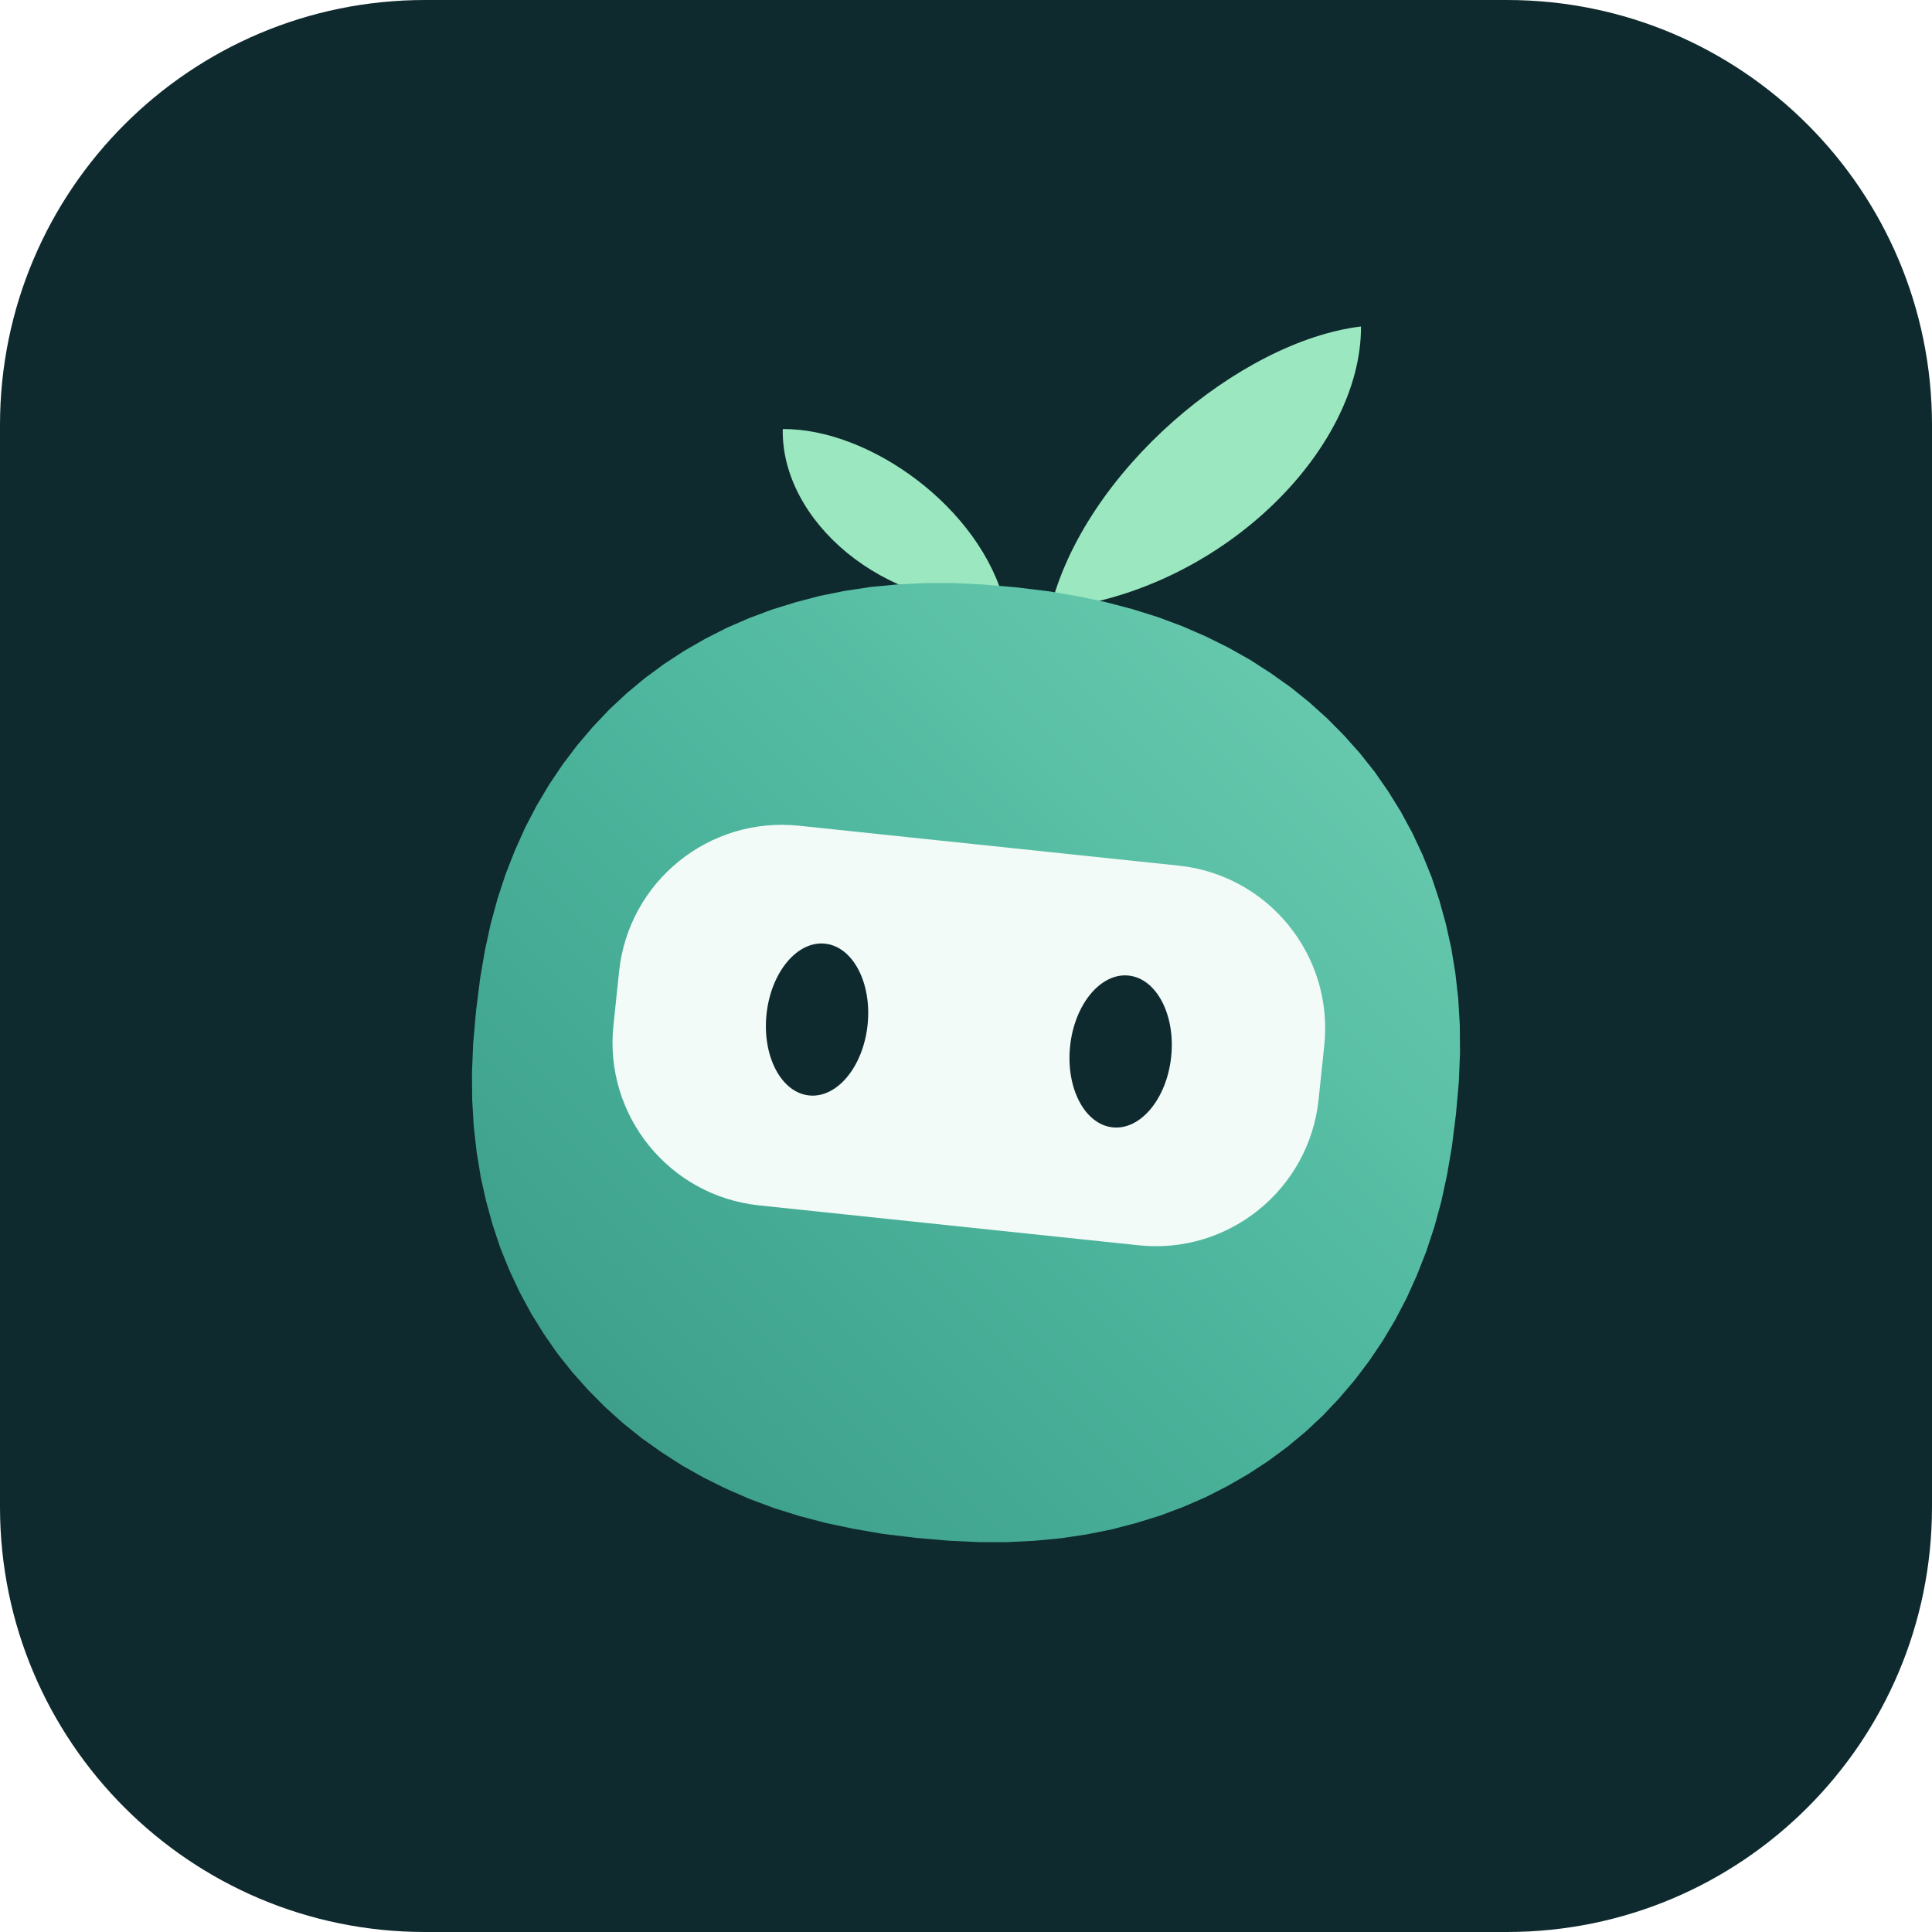
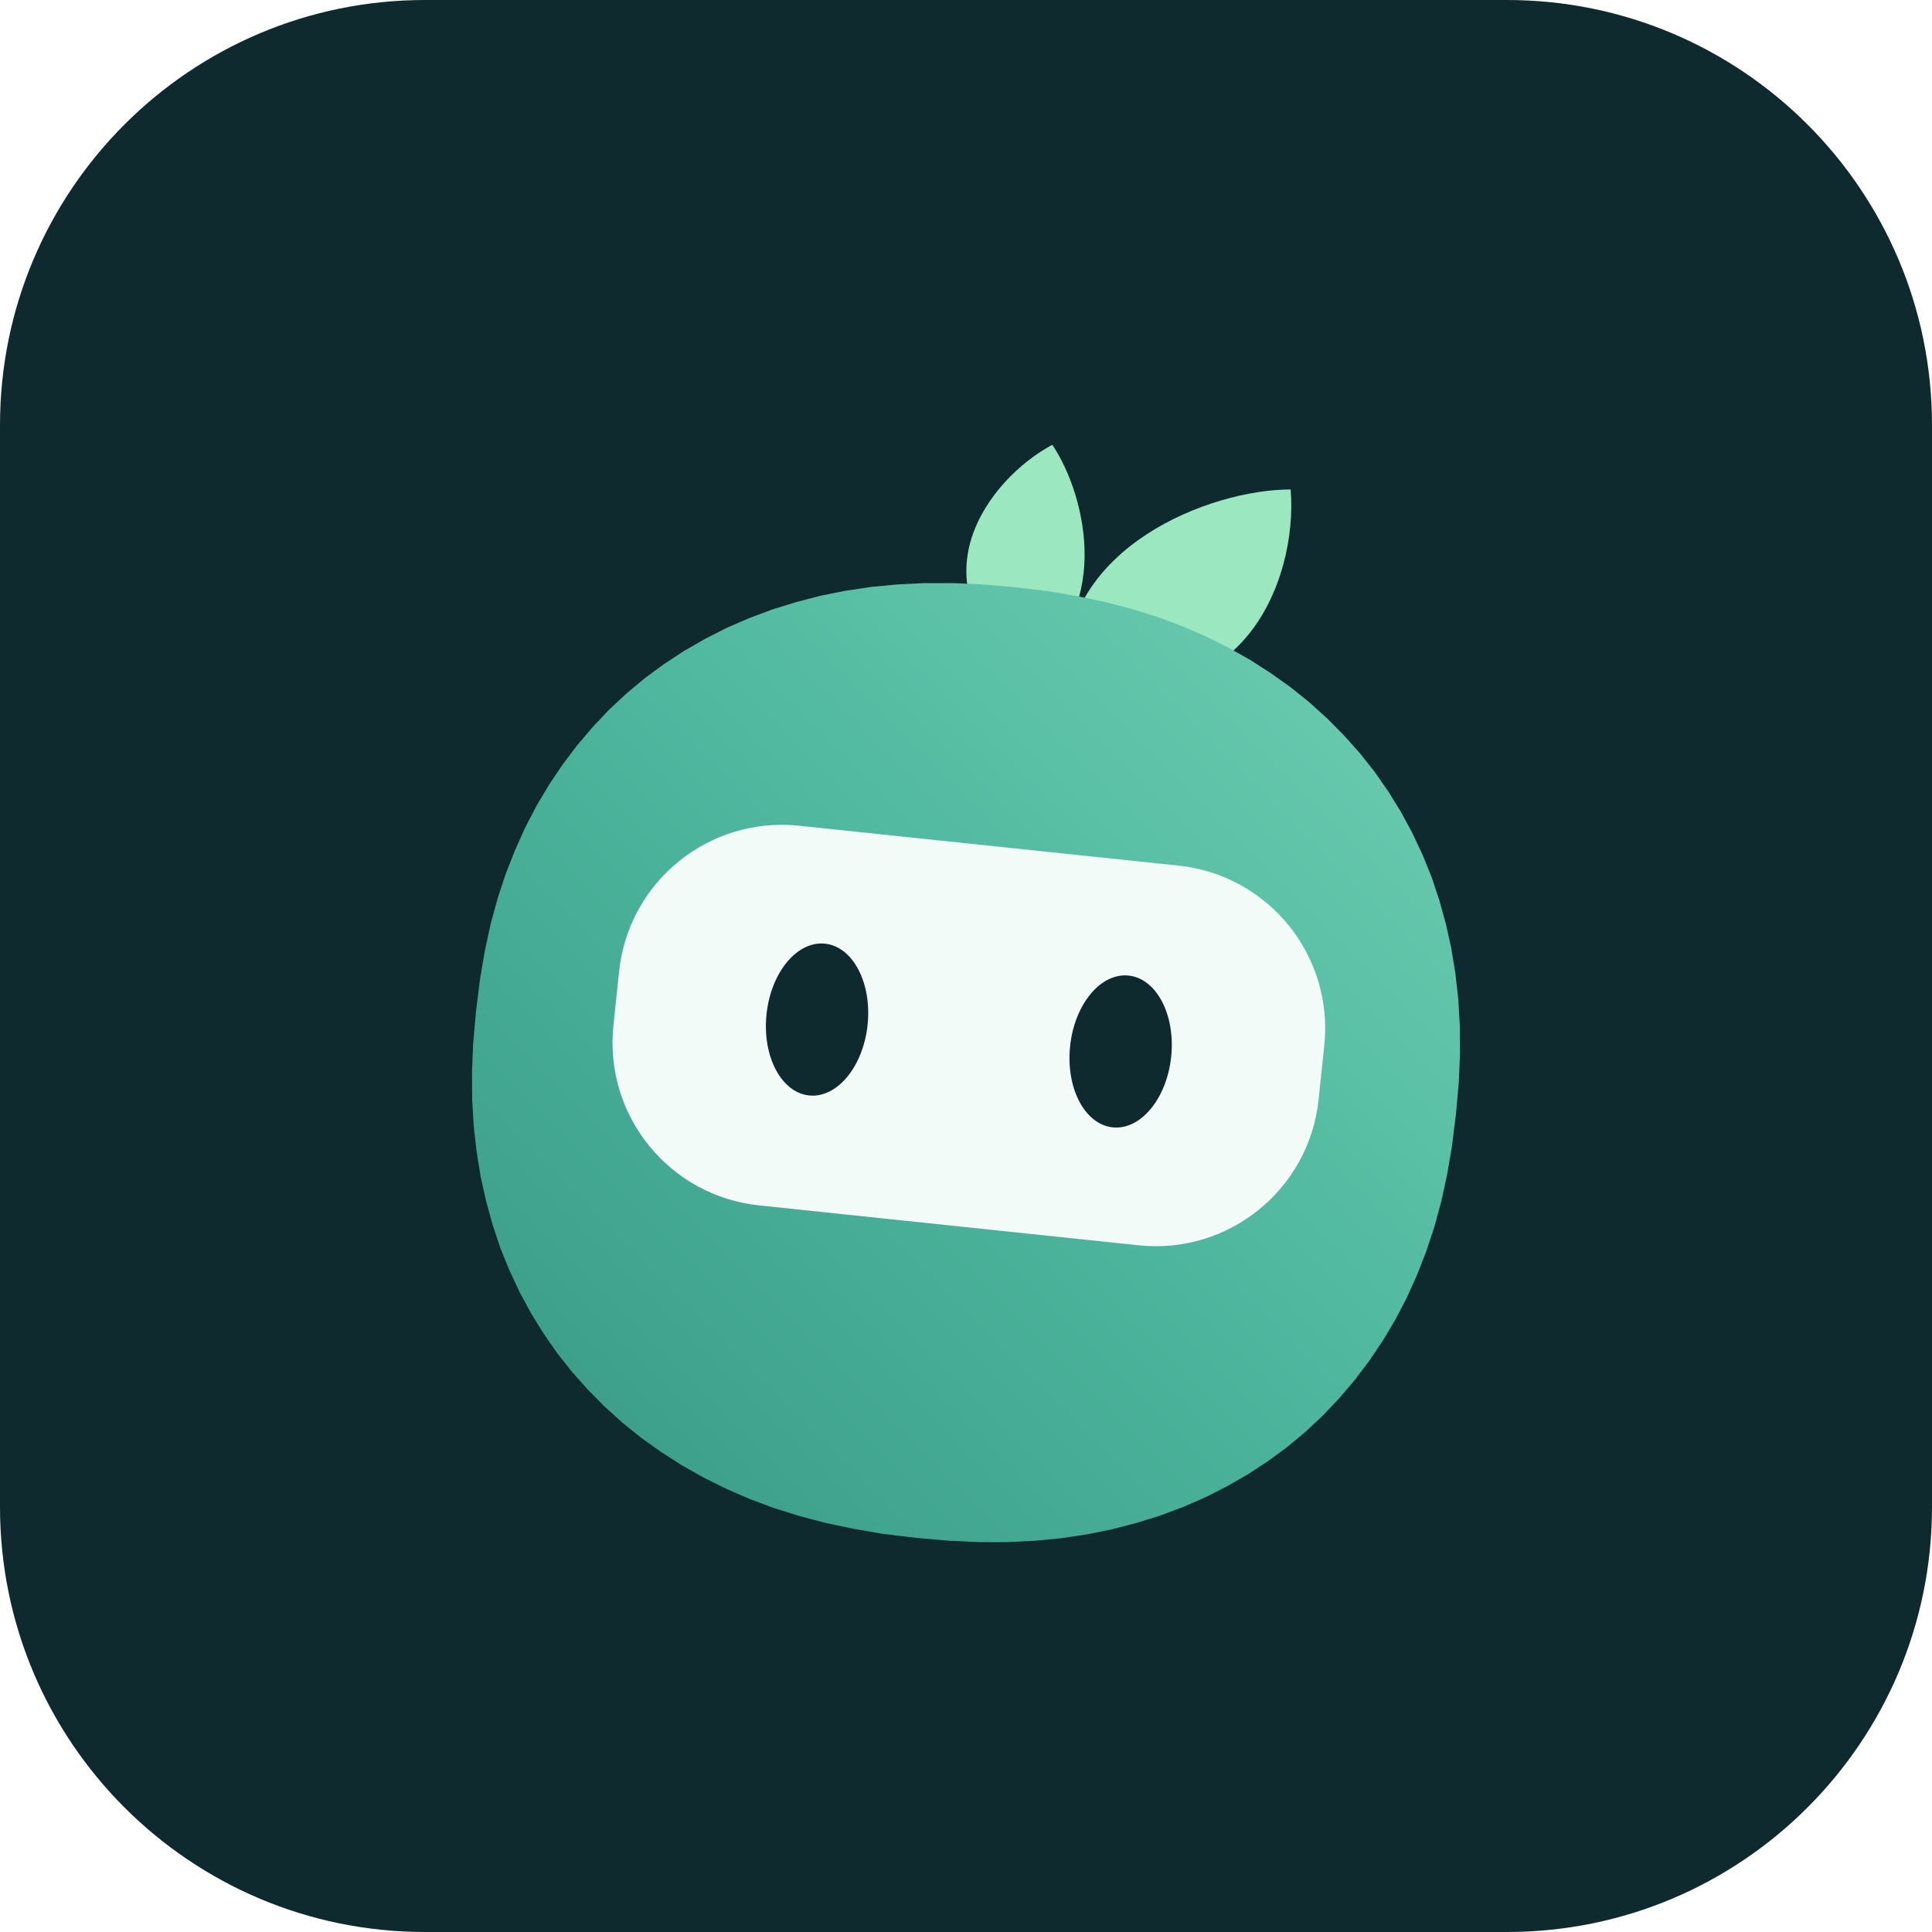
<svg xmlns="http://www.w3.org/2000/svg" role="img" viewBox="0 0 100 100">
  <defs>
    <linearGradient id="ngomate-app-icon-g" x1="12" y1="88" x2="88" y2="12" gradientUnits="userSpaceOnUse">
      <stop offset="0" stop-color="#2f8c7a" />
      <stop offset="0.5" stop-color="#4fb89f" />
      <stop offset="1" stop-color="#86dfc1" />
    </linearGradient>
  </defs>
  <rect width="100" height="100" rx="22" fill="#0f2a2e" />
  <g transform="rotate(6.0 50 55)">
-     <path d="M51.88 31.21C60.50 29.44 67.05 21.36 66.35 14.97C60.20 16.38 52.89 23.91 51.88 31.21Z" fill="#9be7c0" />
-     <path d="M49.53 31.21C47.76 26.36 41.60 22.87 37.14 23.38C37.54 28.08 43.24 32.14 49.53 31.21Z" fill="#9be7c0" />
+     <path d="M50.75 34.50C55.16 31.27 53.21 25.24 51.10 22.73C47.95 24.87 44.65 30.54 50.75 34.50Z" fill="#9be7c0" />
+     <path d="M53.01 34.50C62.30 36.40 64.50 28.41 63.61 23.74C59.45 24.18 52.21 27.93 53.01 34.50Z" fill="#9be7c0" />
  </g>
  <path d="M75.36 57.67L75.15 59.35L74.90 60.81L74.60 62.19L74.24 63.51L73.82 64.78L73.34 66.00L72.81 67.18L72.22 68.31L71.57 69.40L70.87 70.44L70.12 71.43L69.32 72.37L68.47 73.27L67.57 74.11L66.62 74.90L65.63 75.63L64.59 76.31L63.51 76.93L62.39 77.50L61.24 78.00L60.04 78.45L58.81 78.83L57.55 79.16L56.25 79.42L54.92 79.62L53.55 79.75L52.14 79.82L50.68 79.82L49.15 79.75L47.41 79.60L45.68 79.39L44.17 79.13L42.75 78.83L41.38 78.47L40.07 78.06L38.81 77.59L37.59 77.06L36.42 76.48L35.30 75.85L34.23 75.16L33.20 74.43L32.22 73.64L31.30 72.81L30.43 71.93L29.61 71.01L28.84 70.04L28.14 69.03L27.49 67.98L26.90 66.89L26.37 65.76L25.90 64.60L25.50 63.40L25.16 62.17L24.88 60.91L24.67 59.62L24.52 58.29L24.44 56.92L24.43 55.51L24.49 54.02L24.64 52.33L24.85 50.65L25.10 49.19L25.40 47.81L25.76 46.49L26.18 45.22L26.66 44.00L27.19 42.82L27.78 41.69L28.43 40.60L29.13 39.56L29.88 38.57L30.68 37.63L31.53 36.73L32.43 35.89L33.38 35.10L34.37 34.37L35.41 33.69L36.49 33.07L37.61 32.50L38.76 32.00L39.96 31.55L41.19 31.17L42.45 30.84L43.75 30.58L45.08 30.38L46.45 30.25L47.86 30.18L49.32 30.18L50.85 30.25L52.59 30.40L54.32 30.61L55.83 30.87L57.25 31.17L58.62 31.53L59.93 31.94L61.19 32.41L62.41 32.94L63.58 33.52L64.70 34.15L65.77 34.84L66.80 35.57L67.78 36.36L68.70 37.19L69.57 38.07L70.39 38.99L71.16 39.96L71.86 40.97L72.51 42.02L73.10 43.11L73.63 44.24L74.10 45.40L74.50 46.60L74.84 47.83L75.12 49.09L75.33 50.38L75.48 51.71L75.56 53.08L75.57 54.49L75.51 55.98Z" fill="url(#ngomate-app-icon-g)" />
  <g transform="rotate(6.0 50 55)">
    <rect x="31.65" y="43.71" width="36.70" height="19.76" rx="8.47" fill="#f2fbf7" />
    <ellipse cx="42.10" cy="53.59" rx="2.63" ry="3.95" fill="#0f2a2e" />
    <ellipse cx="57.90" cy="53.59" rx="2.63" ry="3.95" fill="#0f2a2e" />
  </g>
</svg>
